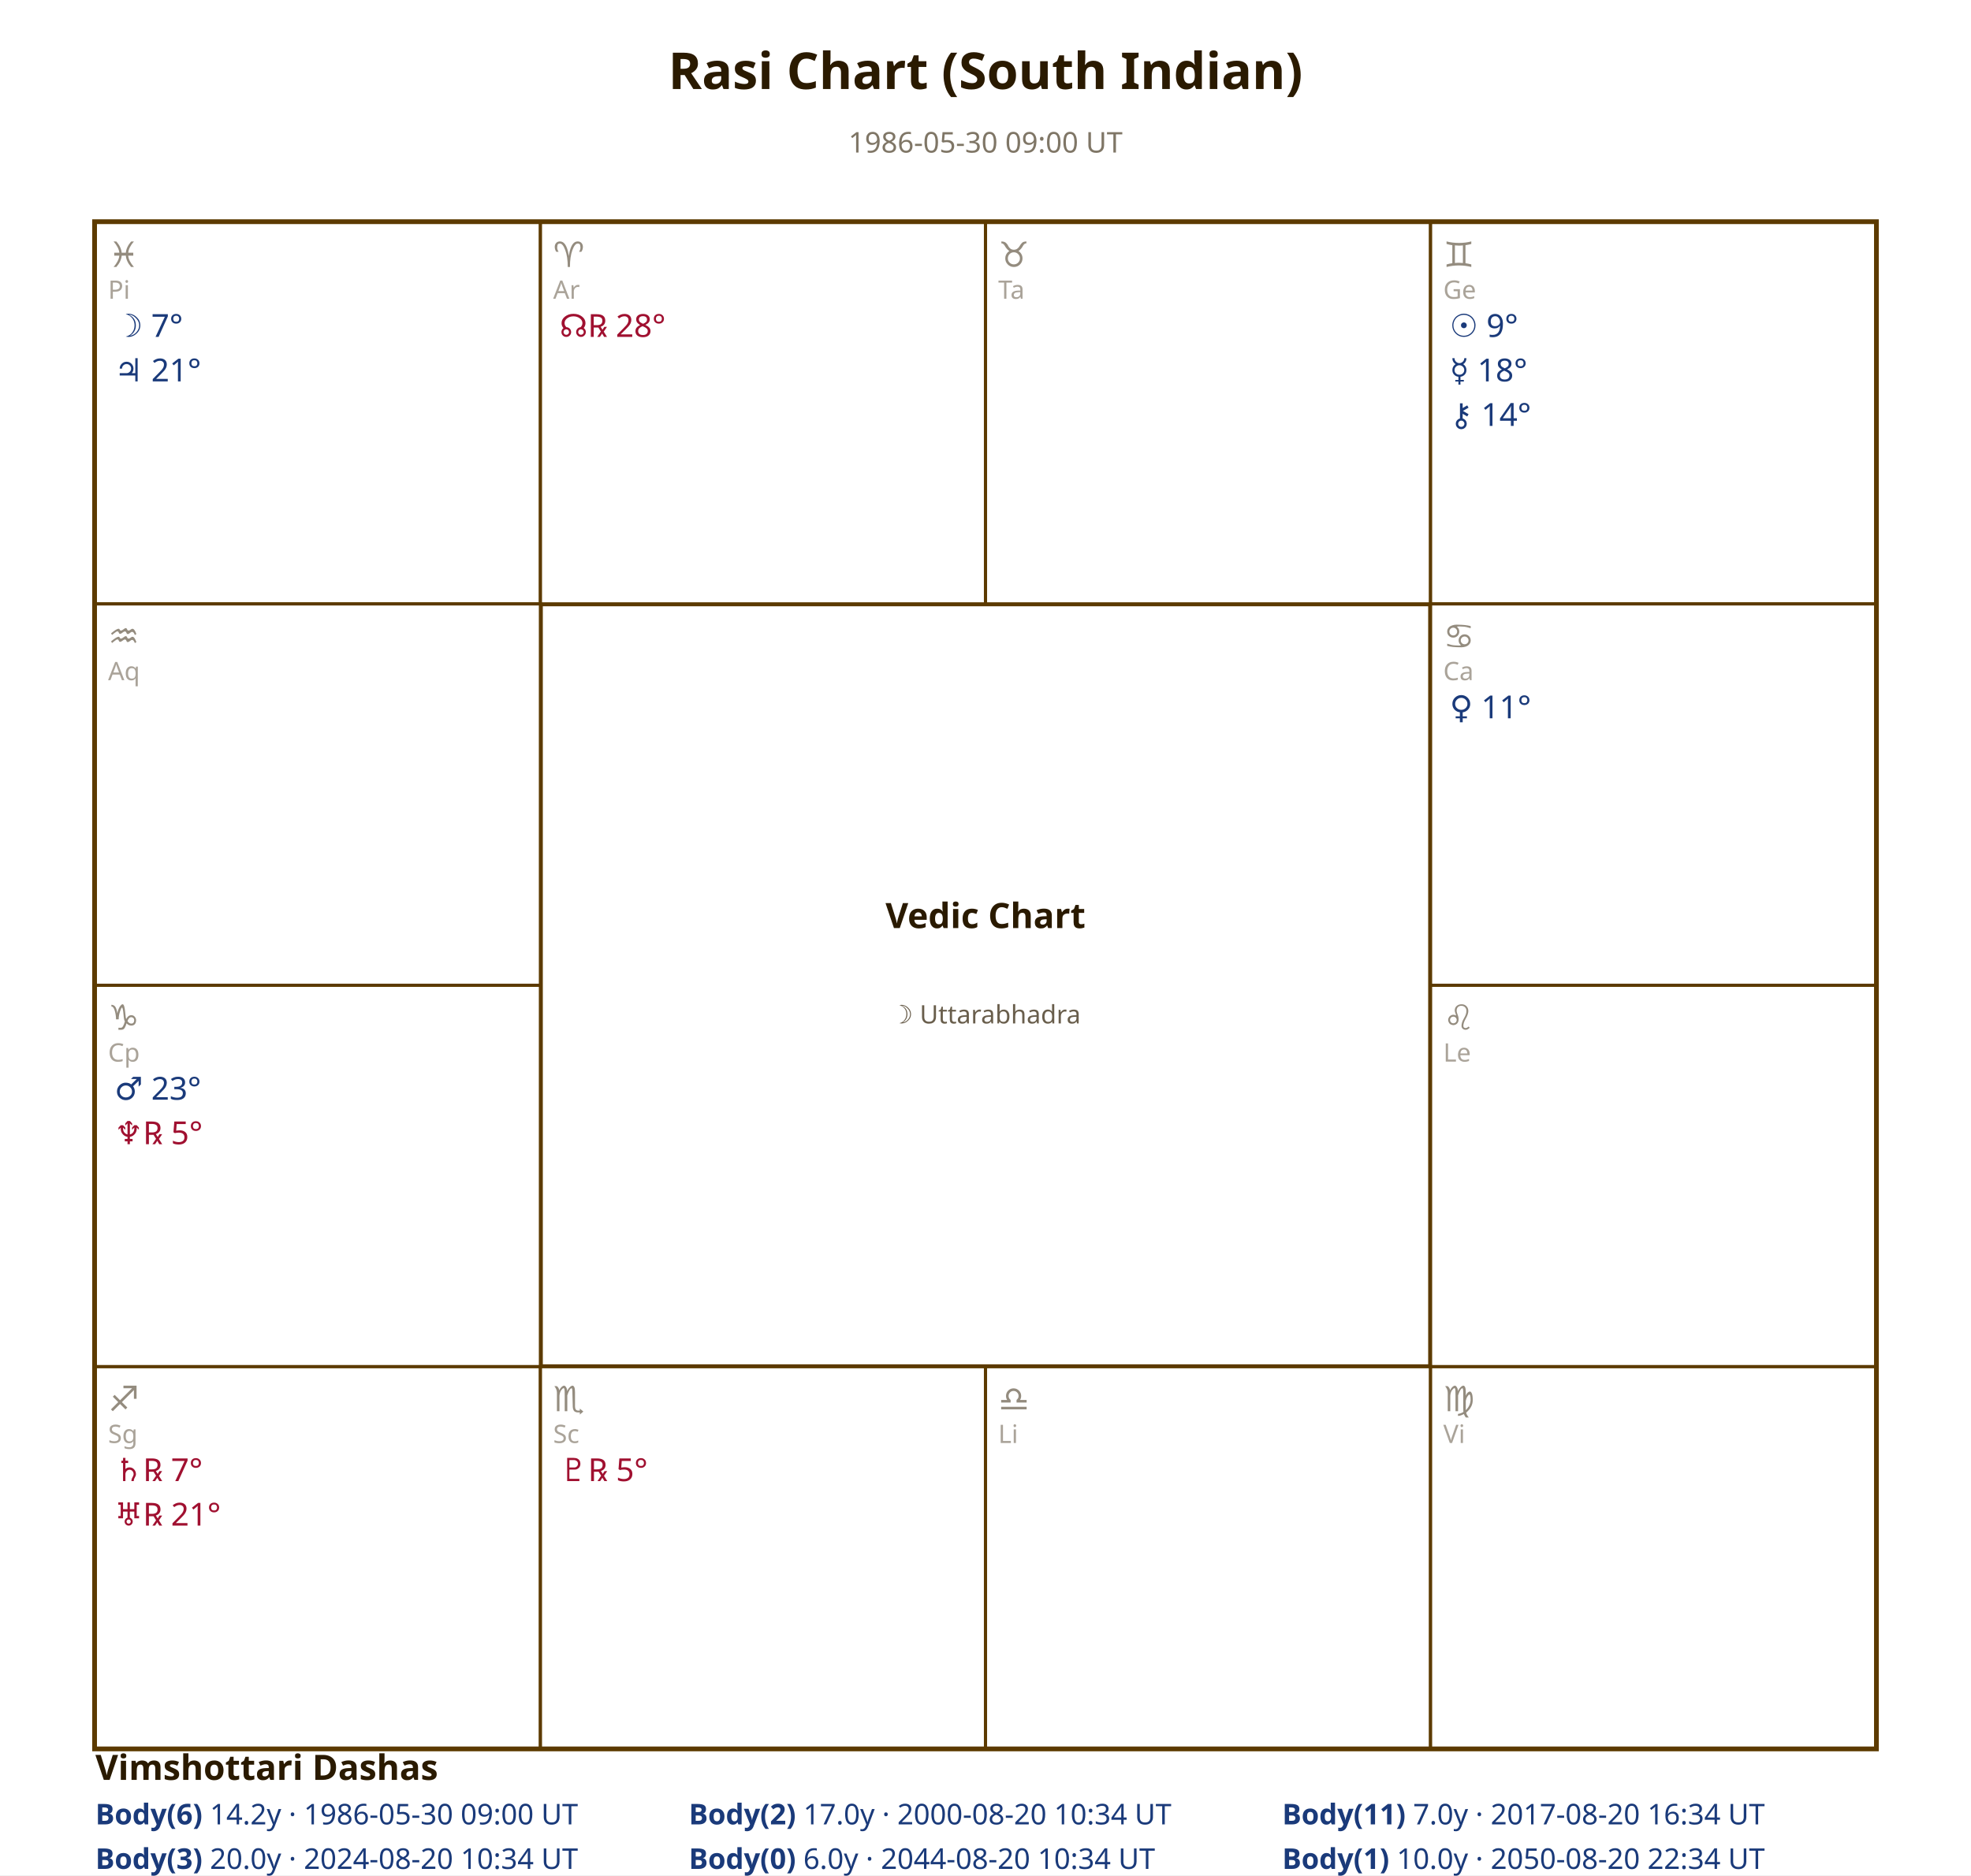
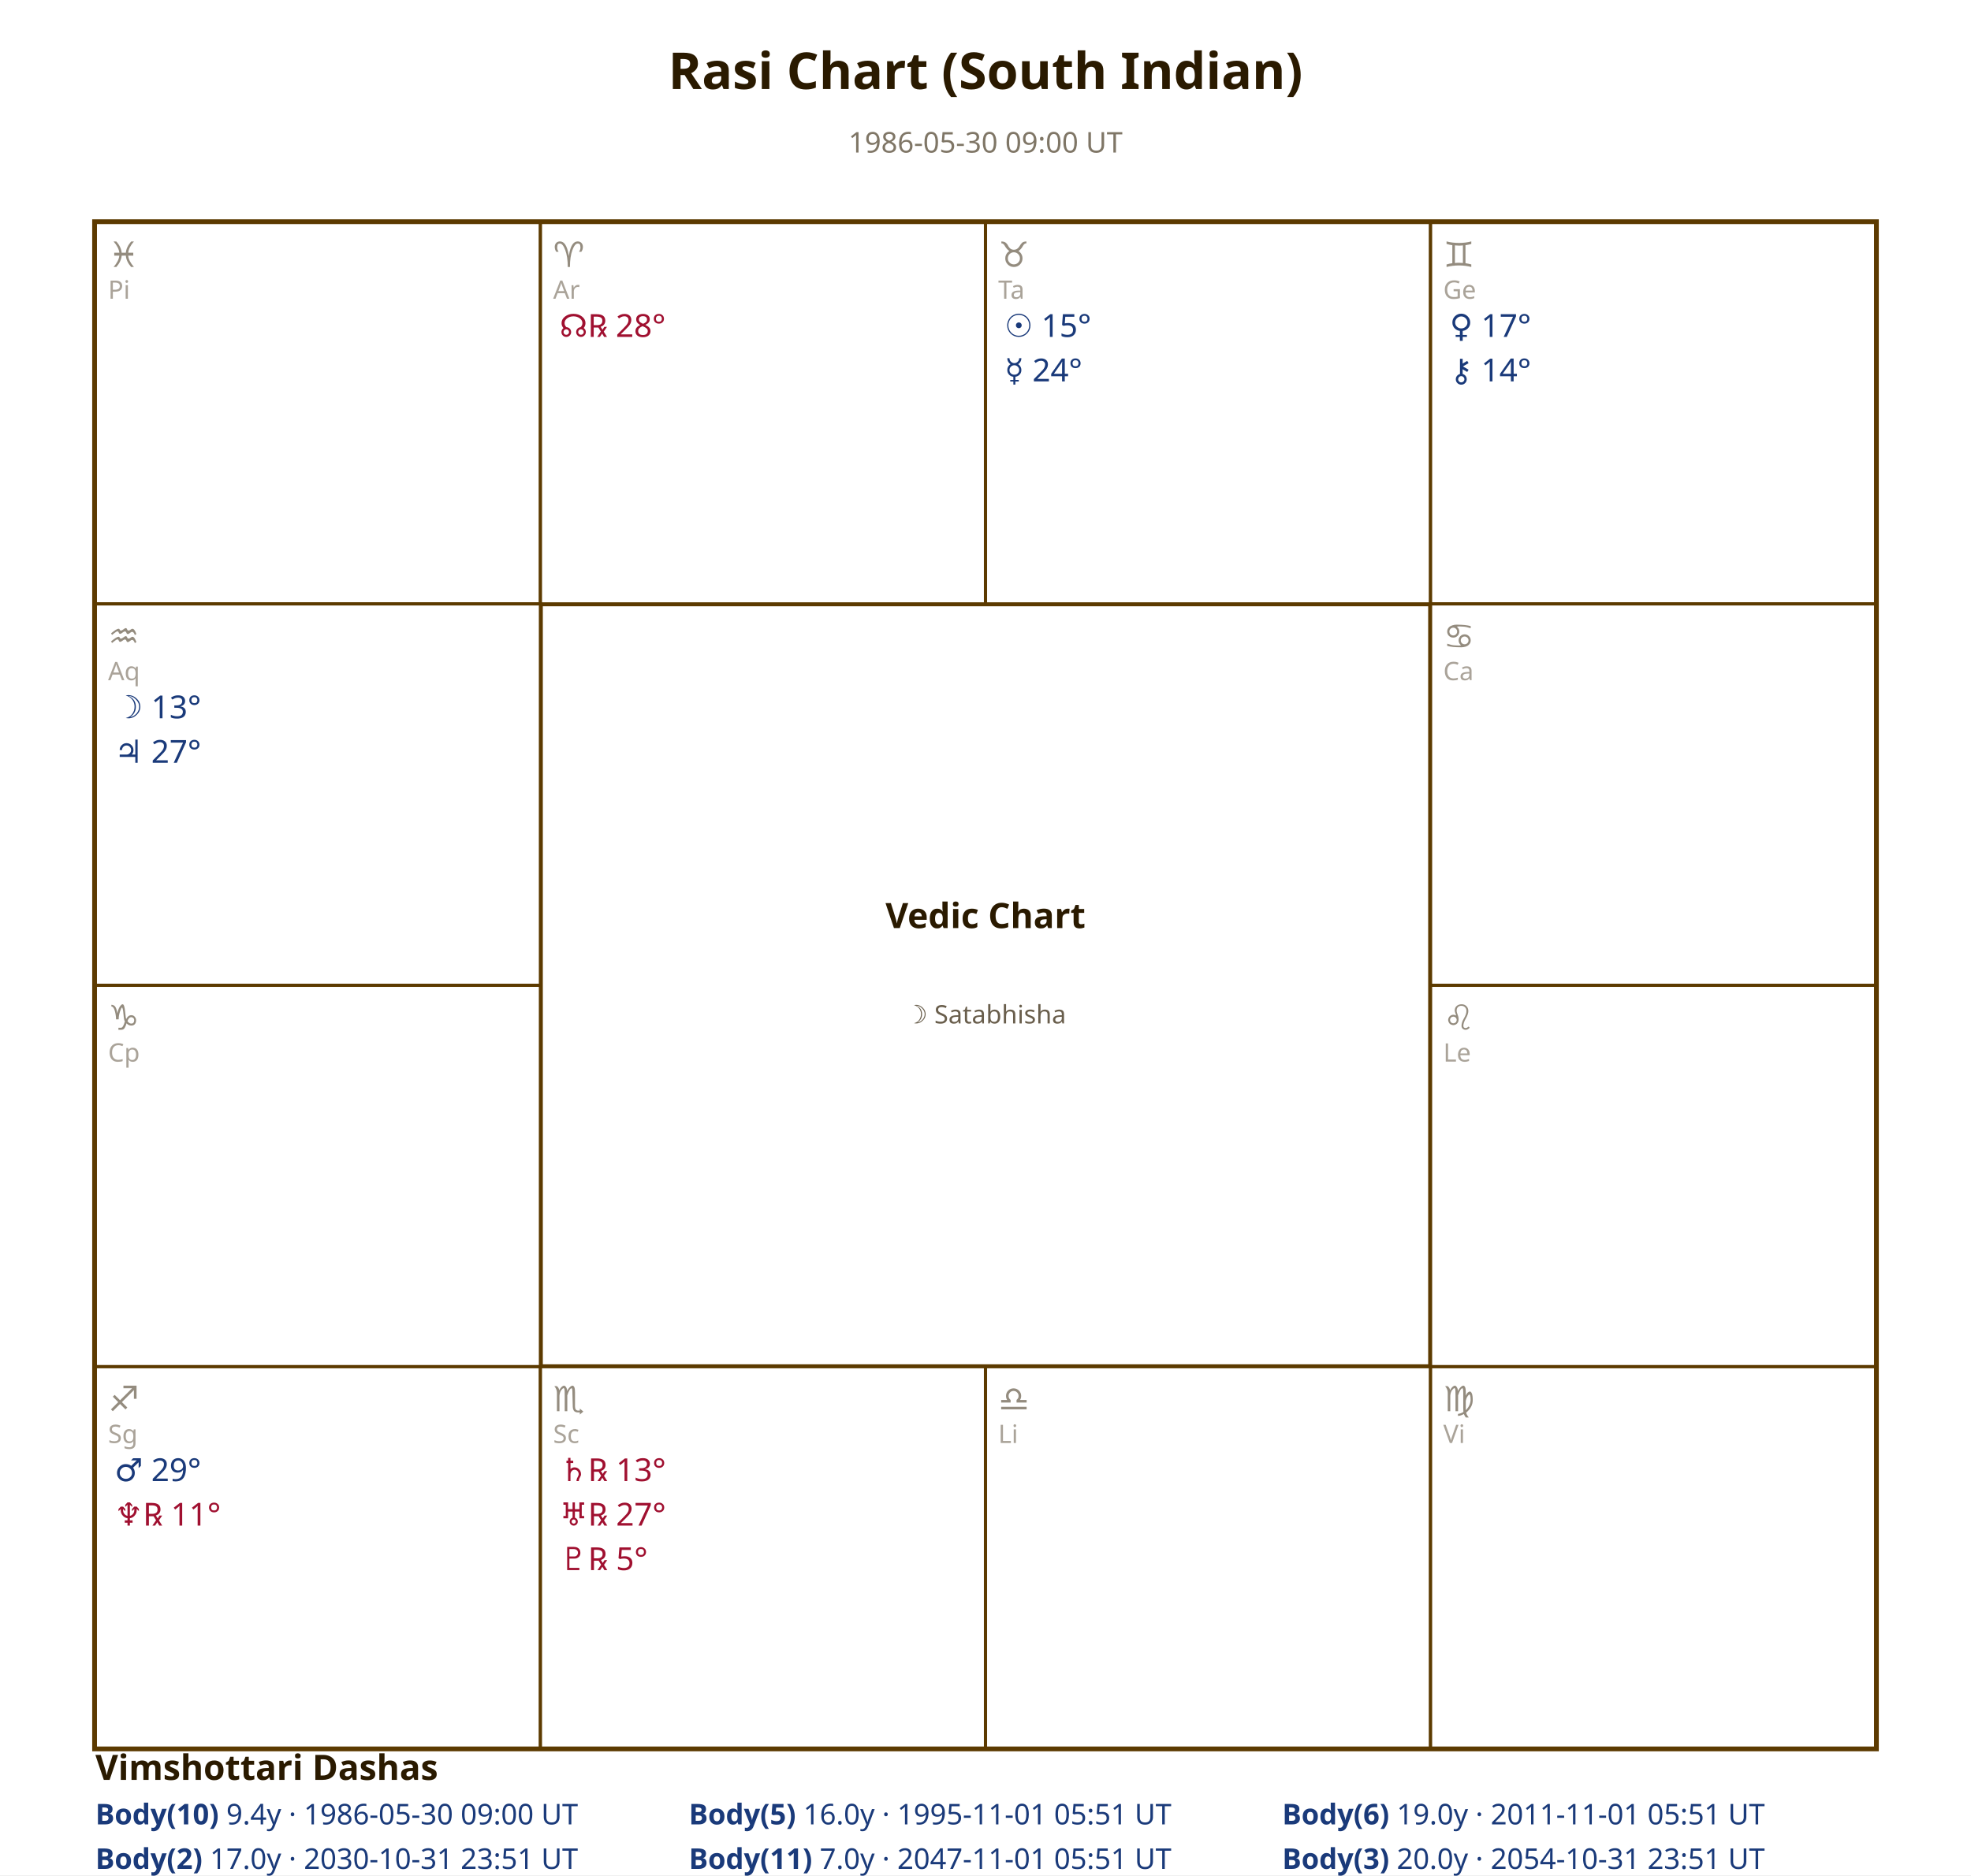
<svg xmlns="http://www.w3.org/2000/svg" viewBox="0 0 620 590" width="620" height="590">
  <rect width="620" height="590" fill="#ffffff" />
  <text x="310.00" y="28" text-anchor="middle" font-size="16" font-weight="600" font-family="'Segoe UI',system-ui,sans-serif" fill="#2a1a00">Rasi Chart (South Indian)</text>
  <text x="310.00" y="48" text-anchor="middle" font-size="9" font-family="'Segoe UI',system-ui,sans-serif" fill="#2a1a00" opacity=".6">1986-05-30 09:00 UT</text>
  <rect x="30" y="70" width="560.00" height="480.00" fill="none" stroke="#5c3a00" stroke-width="2.0" />
  <rect x="170.00" y="190.00" width="280.00" height="240.00" fill="#ffffff" stroke="#5c3a00" stroke-width="1.5" />
  <text x="310.00" y="292.00" text-anchor="middle" font-size="11" font-weight="600" font-family="'Segoe UI',system-ui,sans-serif" fill="#2a1a00">Vedic Chart</text>
-   <text x="310.00" y="322.00" text-anchor="middle" font-size="8" font-family="'Segoe UI',system-ui,sans-serif" fill="#2a1a00" opacity=".7">☽ Uttarabhadra</text>
+   <text x="310.00" y="322.00" text-anchor="middle" font-size="8" font-family="'Segoe UI',system-ui,sans-serif" fill="#2a1a00" opacity=".7">☽ Satabhisha</text>
  <rect x="30.00" y="70.00" width="140.00" height="120.00" fill="#ffffff" stroke="#5c3a00" stroke-width="1.0" />
  <text x="34.00" y="84.00" font-size="11" font-family="serif" fill="#2a1a00" opacity=".5">♓</text>
  <text x="34.00" y="94.00" font-size="8" font-family="'Segoe UI',system-ui,sans-serif" fill="#2a1a00" opacity=".4">Pi</text>
-   <text x="36.00" y="106.00" font-size="10" font-family="'Segoe UI',system-ui,sans-serif" fill="#1a3a7a">☽︎ 7°</text>
-   <text x="36.00" y="120.00" font-size="10" font-family="'Segoe UI',system-ui,sans-serif" fill="#1a3a7a">♃︎ 21°</text>
  <rect x="170.00" y="70.00" width="140.00" height="120.00" fill="#ffffff" stroke="#5c3a00" stroke-width="1.0" />
  <text x="174.00" y="84.00" font-size="11" font-family="serif" fill="#2a1a00" opacity=".5">♈</text>
  <text x="174.00" y="94.00" font-size="8" font-family="'Segoe UI',system-ui,sans-serif" fill="#2a1a00" opacity=".4">Ar</text>
  <text x="176.00" y="106.00" font-size="10" font-family="'Segoe UI',system-ui,sans-serif" fill="#a01030">☊︎℞ 28°</text>
  <rect x="310.00" y="70.00" width="140.00" height="120.00" fill="#ffffff" stroke="#5c3a00" stroke-width="1.0" />
  <text x="314.00" y="84.00" font-size="11" font-family="serif" fill="#2a1a00" opacity=".5">♉</text>
  <text x="314.00" y="94.00" font-size="8" font-family="'Segoe UI',system-ui,sans-serif" fill="#2a1a00" opacity=".4">Ta</text>
+   <text x="316.00" y="106.00" font-size="10" font-family="'Segoe UI',system-ui,sans-serif" fill="#1a3a7a">☉︎ 15°</text>
+   <text x="316.00" y="120.00" font-size="10" font-family="'Segoe UI',system-ui,sans-serif" fill="#1a3a7a">☿︎ 24°</text>
  <rect x="450.00" y="70.00" width="140.00" height="120.00" fill="#ffffff" stroke="#5c3a00" stroke-width="1.0" />
  <text x="454.00" y="84.00" font-size="11" font-family="serif" fill="#2a1a00" opacity=".5">♊</text>
  <text x="454.00" y="94.00" font-size="8" font-family="'Segoe UI',system-ui,sans-serif" fill="#2a1a00" opacity=".4">Ge</text>
-   <text x="456.00" y="106.00" font-size="10" font-family="'Segoe UI',system-ui,sans-serif" fill="#1a3a7a">☉︎ 9°</text>
-   <text x="456.00" y="120.00" font-size="10" font-family="'Segoe UI',system-ui,sans-serif" fill="#1a3a7a">☿︎ 18°</text>
-   <text x="456.00" y="134.00" font-size="10" font-family="'Segoe UI',system-ui,sans-serif" fill="#1a3a7a">⚷︎ 14°</text>
+   <text x="456.00" y="106.00" font-size="10" font-family="'Segoe UI',system-ui,sans-serif" fill="#1a3a7a">♀︎ 17°</text>
+   <text x="456.00" y="120.00" font-size="10" font-family="'Segoe UI',system-ui,sans-serif" fill="#1a3a7a">⚷︎ 14°</text>
  <rect x="30.00" y="190.00" width="140.00" height="120.00" fill="#ffffff" stroke="#5c3a00" stroke-width="1.0" />
  <text x="34.00" y="204.00" font-size="11" font-family="serif" fill="#2a1a00" opacity=".5">♒</text>
  <text x="34.00" y="214.00" font-size="8" font-family="'Segoe UI',system-ui,sans-serif" fill="#2a1a00" opacity=".4">Aq</text>
+   <text x="36.00" y="226.00" font-size="10" font-family="'Segoe UI',system-ui,sans-serif" fill="#1a3a7a">☽︎ 13°</text>
+   <text x="36.00" y="240.00" font-size="10" font-family="'Segoe UI',system-ui,sans-serif" fill="#1a3a7a">♃︎ 27°</text>
  <rect x="450.00" y="190.00" width="140.00" height="120.00" fill="#ffffff" stroke="#5c3a00" stroke-width="1.0" />
  <text x="454.00" y="204.00" font-size="11" font-family="serif" fill="#2a1a00" opacity=".5">♋</text>
  <text x="454.00" y="214.00" font-size="8" font-family="'Segoe UI',system-ui,sans-serif" fill="#2a1a00" opacity=".4">Ca</text>
-   <text x="456.00" y="226.00" font-size="10" font-family="'Segoe UI',system-ui,sans-serif" fill="#1a3a7a">♀︎ 11°</text>
  <rect x="30.00" y="310.00" width="140.00" height="120.00" fill="#ffffff" stroke="#5c3a00" stroke-width="1.0" />
  <text x="34.00" y="324.00" font-size="11" font-family="serif" fill="#2a1a00" opacity=".5">♑</text>
  <text x="34.00" y="334.00" font-size="8" font-family="'Segoe UI',system-ui,sans-serif" fill="#2a1a00" opacity=".4">Cp</text>
-   <text x="36.00" y="346.00" font-size="10" font-family="'Segoe UI',system-ui,sans-serif" fill="#1a3a7a">♂︎ 23°</text>
-   <text x="36.00" y="360.00" font-size="10" font-family="'Segoe UI',system-ui,sans-serif" fill="#a01030">♆︎℞ 5°</text>
  <rect x="450.00" y="310.00" width="140.00" height="120.00" fill="#ffffff" stroke="#5c3a00" stroke-width="1.0" />
  <text x="454.00" y="324.00" font-size="11" font-family="serif" fill="#2a1a00" opacity=".5">♌</text>
  <text x="454.00" y="334.00" font-size="8" font-family="'Segoe UI',system-ui,sans-serif" fill="#2a1a00" opacity=".4">Le</text>
  <rect x="30.00" y="430.00" width="140.00" height="120.00" fill="#ffffff" stroke="#5c3a00" stroke-width="1.0" />
  <text x="34.00" y="444.00" font-size="11" font-family="serif" fill="#2a1a00" opacity=".5">♐</text>
  <text x="34.00" y="454.00" font-size="8" font-family="'Segoe UI',system-ui,sans-serif" fill="#2a1a00" opacity=".4">Sg</text>
-   <text x="36.00" y="466.00" font-size="10" font-family="'Segoe UI',system-ui,sans-serif" fill="#a01030">♄︎℞ 7°</text>
-   <text x="36.00" y="480.00" font-size="10" font-family="'Segoe UI',system-ui,sans-serif" fill="#a01030">♅︎℞ 21°</text>
+   <text x="36.00" y="466.00" font-size="10" font-family="'Segoe UI',system-ui,sans-serif" fill="#1a3a7a">♂︎ 29°</text>
+   <text x="36.00" y="480.00" font-size="10" font-family="'Segoe UI',system-ui,sans-serif" fill="#a01030">♆︎℞ 11°</text>
  <rect x="170.00" y="430.00" width="140.00" height="120.00" fill="#ffffff" stroke="#5c3a00" stroke-width="1.0" />
  <text x="174.00" y="444.00" font-size="11" font-family="serif" fill="#2a1a00" opacity=".5">♏</text>
  <text x="174.00" y="454.00" font-size="8" font-family="'Segoe UI',system-ui,sans-serif" fill="#2a1a00" opacity=".4">Sc</text>
-   <text x="176.00" y="466.00" font-size="10" font-family="'Segoe UI',system-ui,sans-serif" fill="#a01030">♇︎℞ 5°</text>
+   <text x="176.00" y="466.00" font-size="10" font-family="'Segoe UI',system-ui,sans-serif" fill="#a01030">♄︎℞ 13°</text>
+   <text x="176.00" y="480.00" font-size="10" font-family="'Segoe UI',system-ui,sans-serif" fill="#a01030">♅︎℞ 27°</text>
+   <text x="176.00" y="494.00" font-size="10" font-family="'Segoe UI',system-ui,sans-serif" fill="#a01030">♇︎℞ 5°</text>
  <rect x="310.00" y="430.00" width="140.00" height="120.00" fill="#ffffff" stroke="#5c3a00" stroke-width="1.0" />
  <text x="314.00" y="444.00" font-size="11" font-family="serif" fill="#2a1a00" opacity=".5">♎</text>
  <text x="314.00" y="454.00" font-size="8" font-family="'Segoe UI',system-ui,sans-serif" fill="#2a1a00" opacity=".4">Li</text>
  <rect x="450.00" y="430.00" width="140.00" height="120.00" fill="#ffffff" stroke="#5c3a00" stroke-width="1.0" />
  <text x="454.00" y="444.00" font-size="11" font-family="serif" fill="#2a1a00" opacity=".5">♍</text>
  <text x="454.00" y="454.00" font-size="8" font-family="'Segoe UI',system-ui,sans-serif" fill="#2a1a00" opacity=".4">Vi</text>
  <text x="30" y="560.00" font-size="11" font-weight="600" font-family="'Segoe UI',system-ui,sans-serif" fill="#2a1a00">Vimshottari Dashas</text>
  <text x="30.00" y="574.00" font-size="9" font-family="'Segoe UI',system-ui,sans-serif" fill="#1a3a7a">
-     <tspan font-weight="600">Body(6)</tspan> 14.2y · 1986-05-30 09:00 UT</text>
+     <tspan font-weight="600">Body(10)</tspan> 9.4y · 1986-05-30 09:00 UT</text>
  <text x="216.67" y="574.00" font-size="9" font-family="'Segoe UI',system-ui,sans-serif" fill="#1a3a7a">
-     <tspan font-weight="600">Body(2)</tspan> 17.0y · 2000-08-20 10:34 UT</text>
+     <tspan font-weight="600">Body(5)</tspan> 16.0y · 1995-11-01 05:51 UT</text>
  <text x="403.33" y="574.00" font-size="9" font-family="'Segoe UI',system-ui,sans-serif" fill="#1a3a7a">
-     <tspan font-weight="600">Body(11)</tspan> 7.0y · 2017-08-20 16:34 UT</text>
+     <tspan font-weight="600">Body(6)</tspan> 19.0y · 2011-11-01 05:51 UT</text>
  <text x="30.00" y="588.00" font-size="9" font-family="'Segoe UI',system-ui,sans-serif" fill="#1a3a7a">
-     <tspan font-weight="600">Body(3)</tspan> 20.0y · 2024-08-20 10:34 UT</text>
+     <tspan font-weight="600">Body(2)</tspan> 17.0y · 2030-10-31 23:51 UT</text>
  <text x="216.67" y="588.00" font-size="9" font-family="'Segoe UI',system-ui,sans-serif" fill="#1a3a7a">
-     <tspan font-weight="600">Body(0)</tspan> 6.0y · 2044-08-20 10:34 UT</text>
+     <tspan font-weight="600">Body(11)</tspan> 7.0y · 2047-11-01 05:51 UT</text>
  <text x="403.33" y="588.00" font-size="9" font-family="'Segoe UI',system-ui,sans-serif" fill="#1a3a7a">
-     <tspan font-weight="600">Body(1)</tspan> 10.0y · 2050-08-20 22:34 UT</text>
+     <tspan font-weight="600">Body(3)</tspan> 20.0y · 2054-10-31 23:51 UT</text>
  <text x="30.00" y="602.00" font-size="9" font-family="'Segoe UI',system-ui,sans-serif" fill="#1a3a7a">
-     <tspan font-weight="600">Body(4)</tspan> 7.0y · 2060-08-20 10:34 UT</text>
+     <tspan font-weight="600">Body(0)</tspan> 6.0y · 2074-10-31 23:51 UT</text>
  <text x="216.67" y="602.00" font-size="9" font-family="'Segoe UI',system-ui,sans-serif" fill="#1a3a7a">
-     <tspan font-weight="600">Body(10)</tspan> 18.0y · 2067-08-21 04:34 UT</text>
+     <tspan font-weight="600">Body(1)</tspan> 10.0y · 2080-10-31 11:51 UT</text>
  <text x="403.33" y="602.00" font-size="9" font-family="'Segoe UI',system-ui,sans-serif" fill="#1a3a7a">
-     <tspan font-weight="600">Body(5)</tspan> 16.0y · 2085-08-20 16:34 UT</text>
+     <tspan font-weight="600">Body(4)</tspan> 7.0y · 2090-10-31 23:51 UT</text>
</svg>
